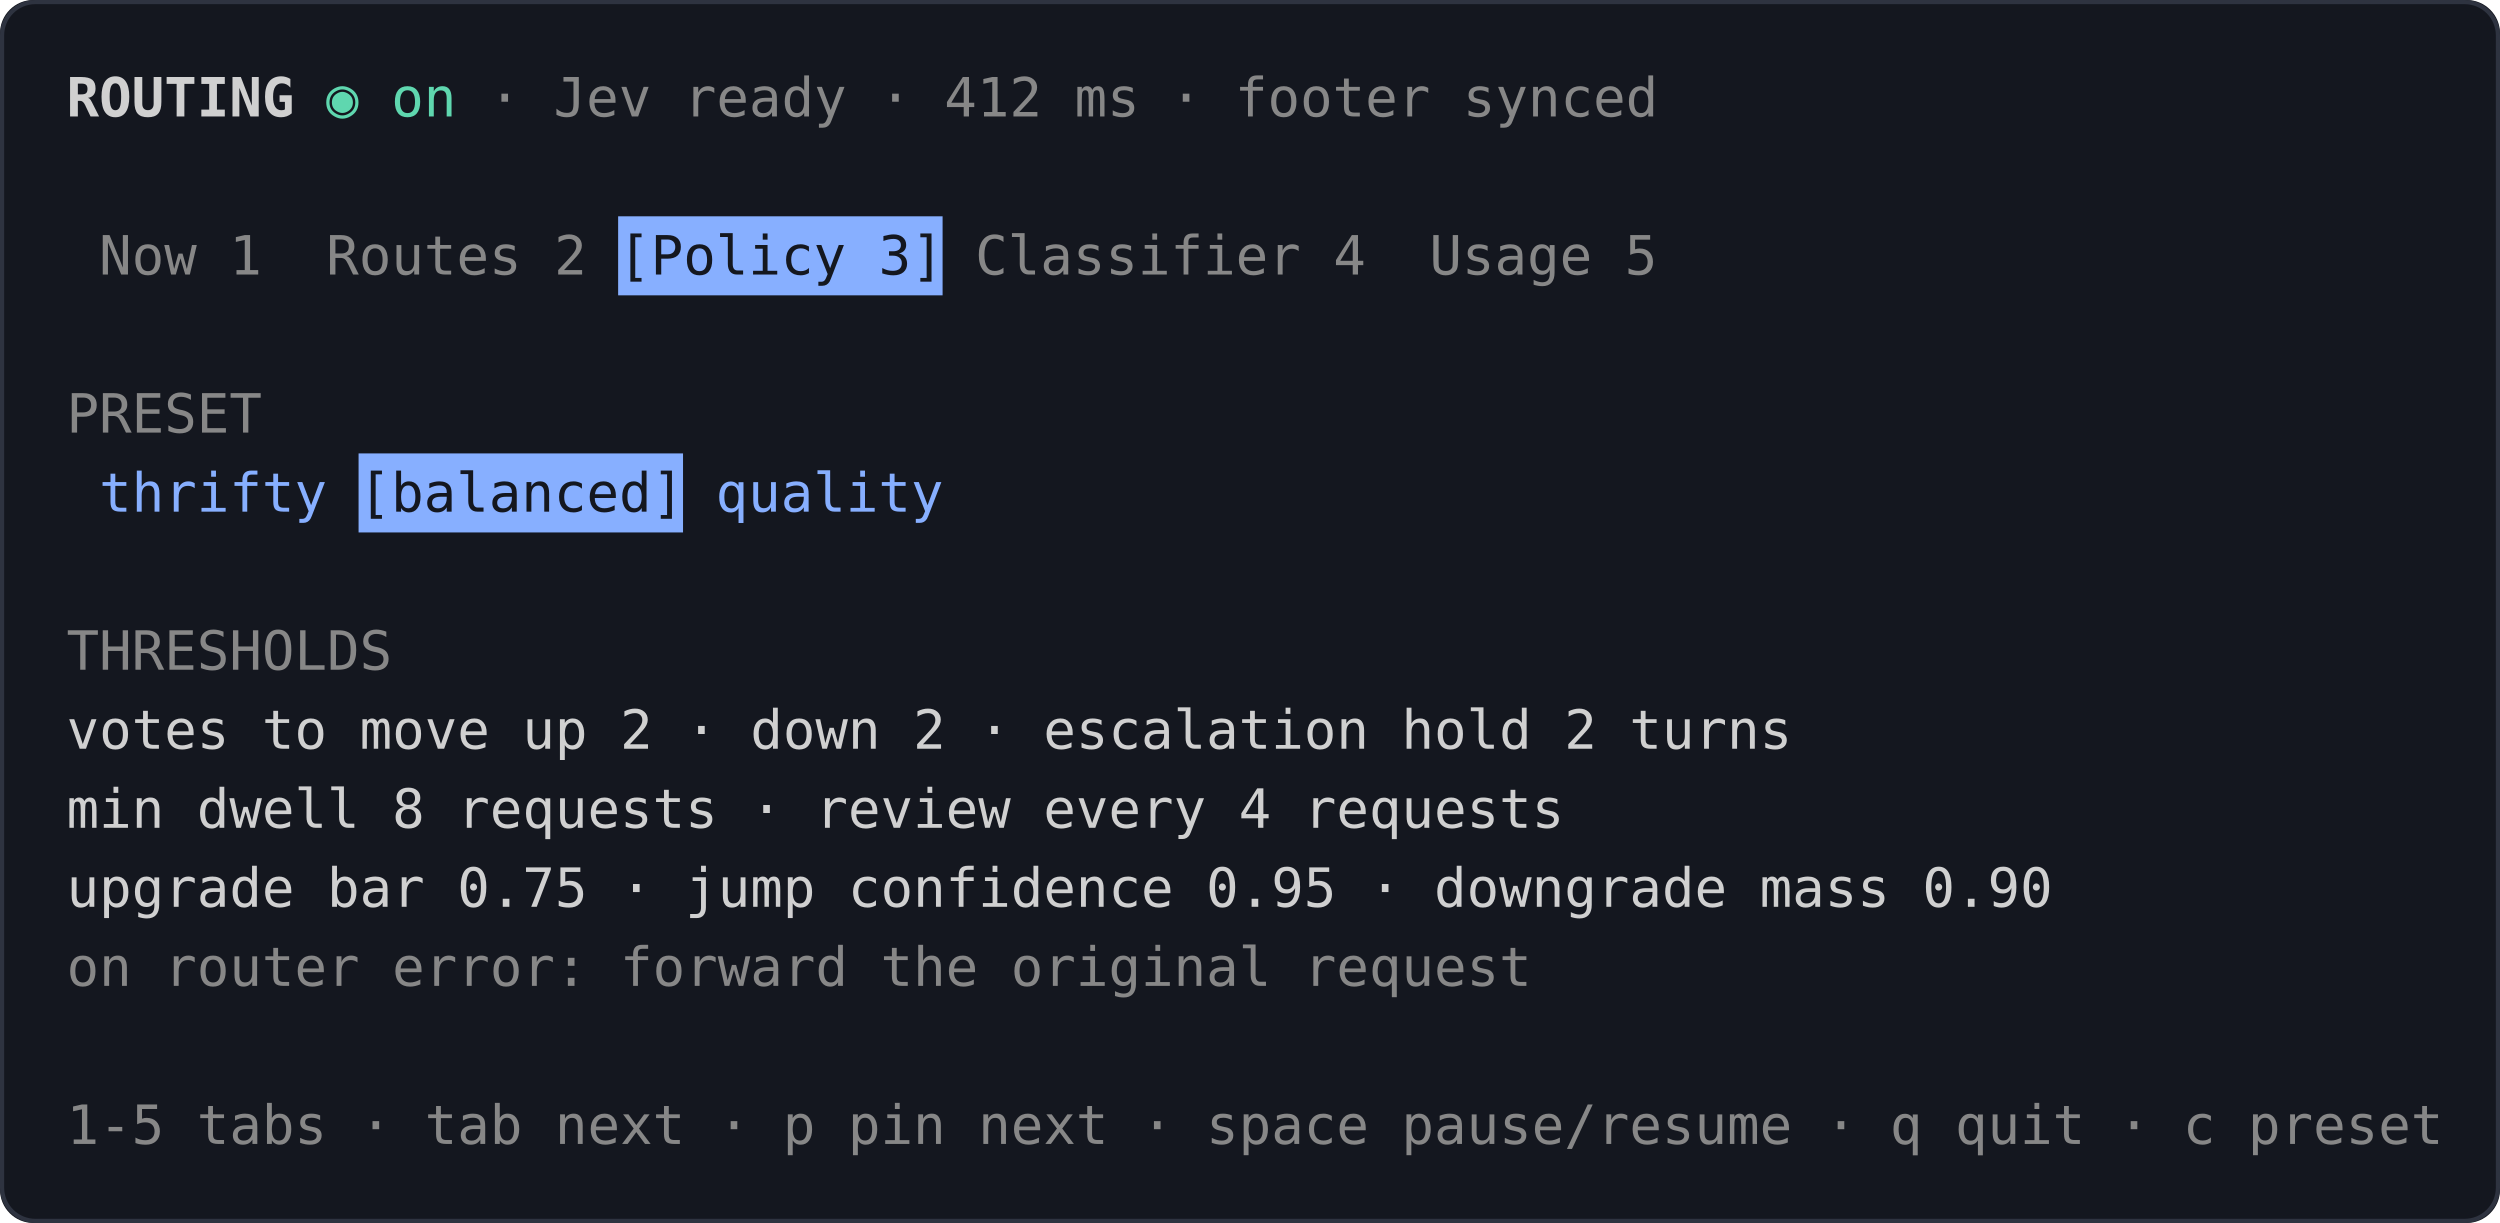
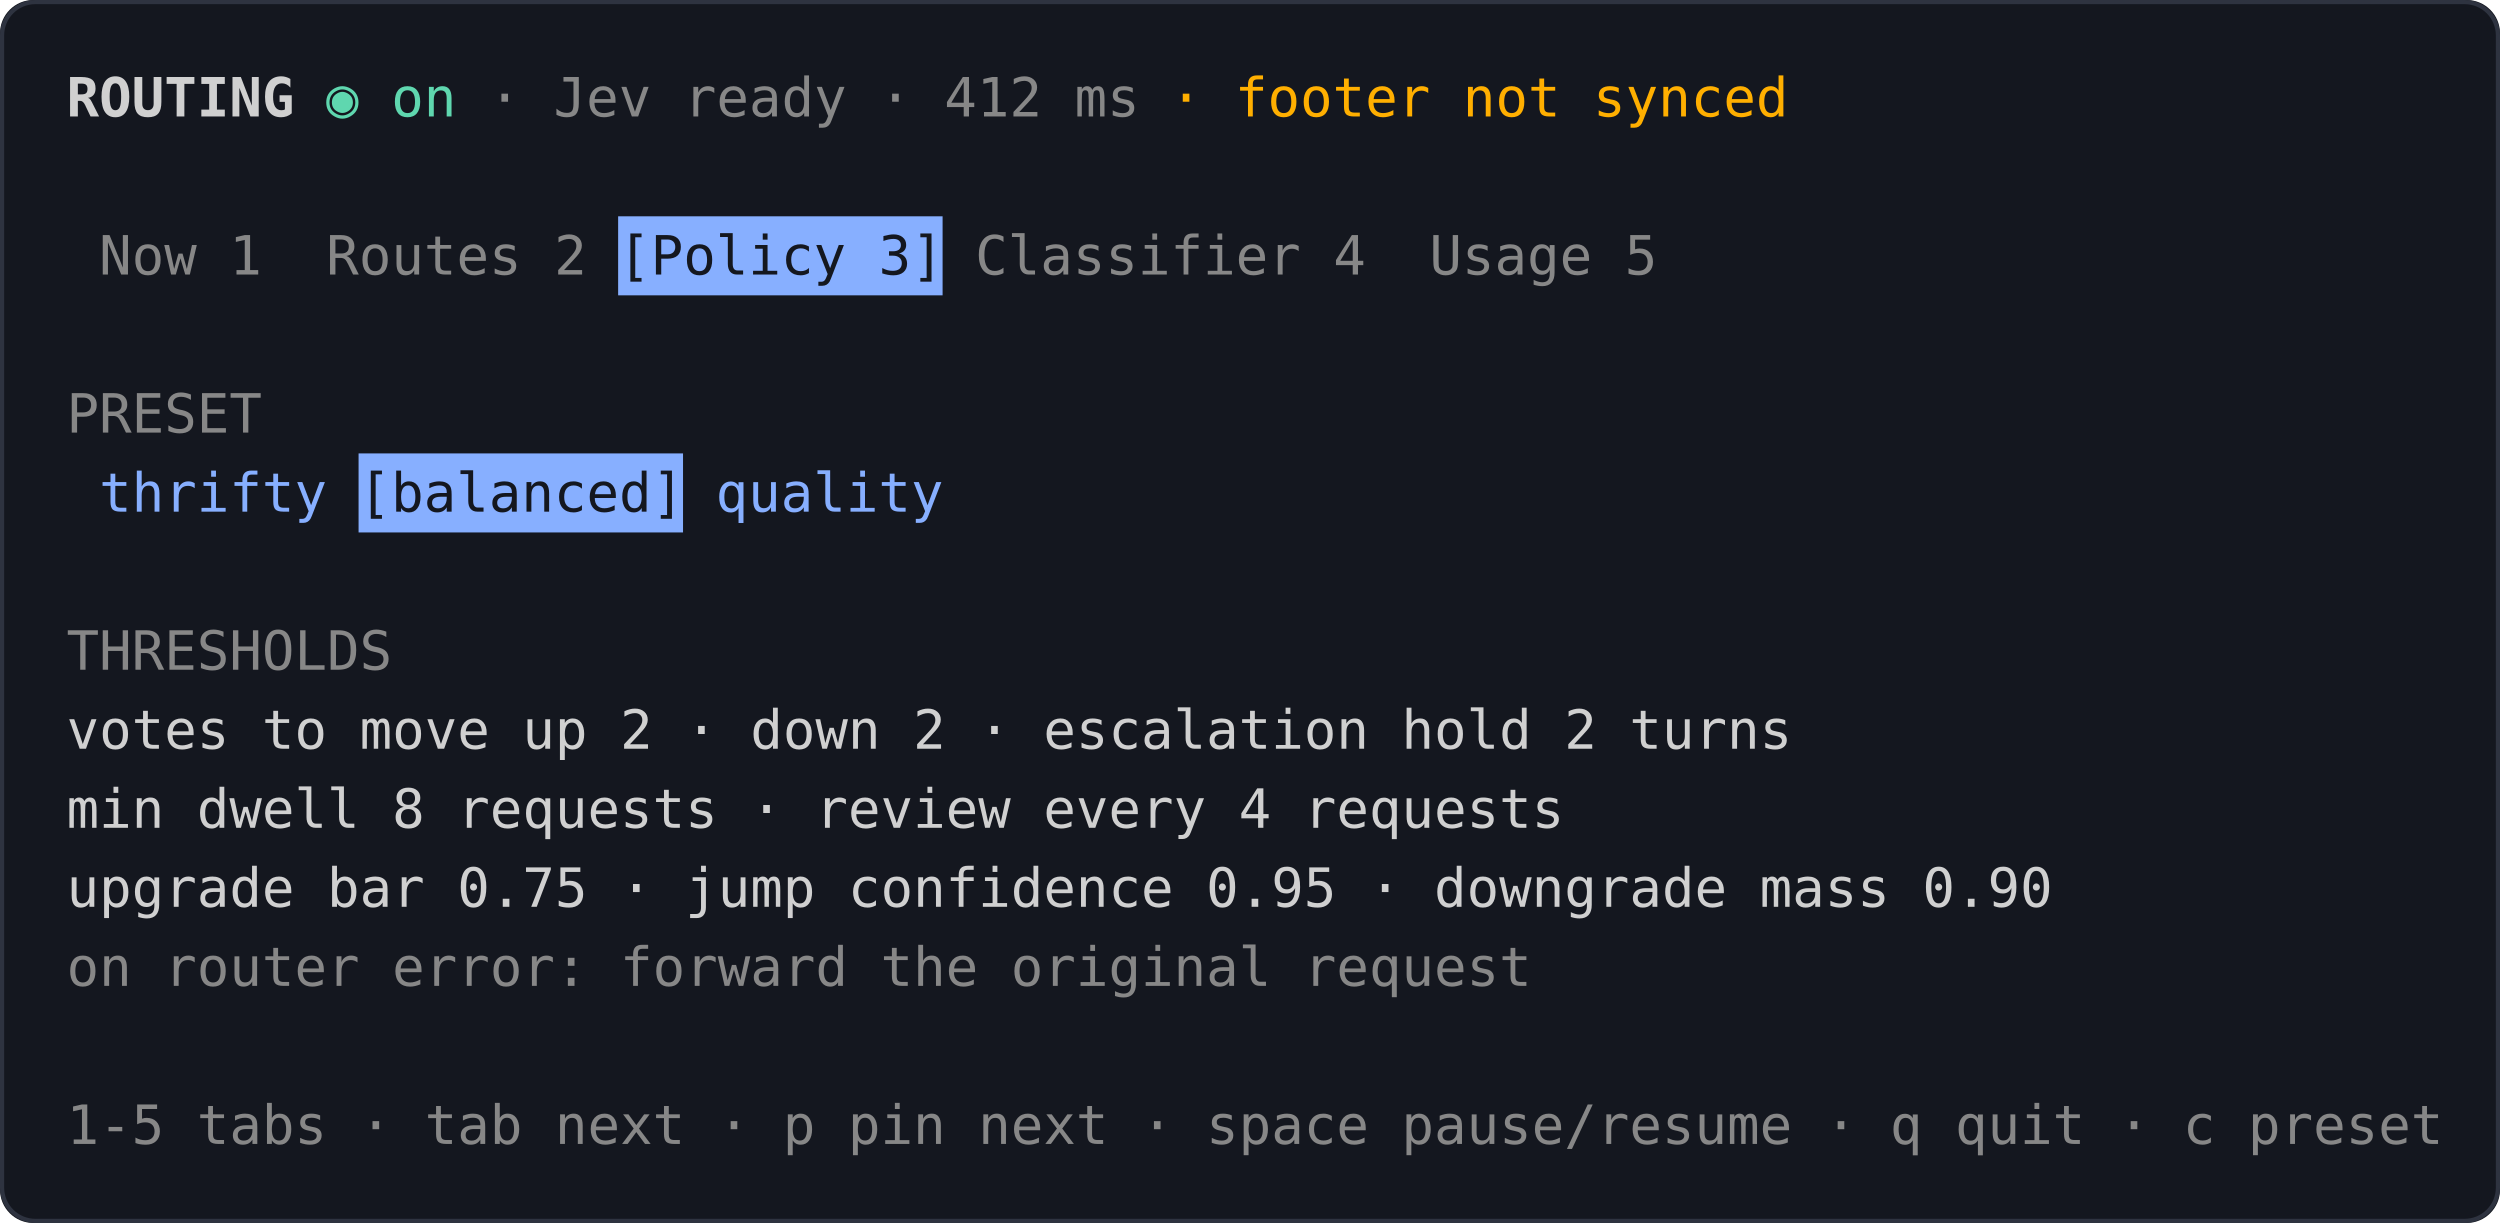
<svg xmlns="http://www.w3.org/2000/svg" viewBox="0 0 601 294" width="601" height="294" role="img" aria-labelledby="title desc">
  <style>text { font-family: ui-monospace, SFMono-Regular, Menlo, Consolas, 'DejaVu Sans Mono', monospace; font-size: 13px; }</style>
  <rect width="601" height="294" rx="8" fill="#14171f" />
  <rect x="0.5" y="0.5" width="600" height="293" rx="8" fill="none" stroke="#2e3340" />
  <text x="16.0" y="28.0" fill="#d0d0d0" font-weight="700" xml:space="preserve">ROUTING</text>
  <text x="78.4" y="28.0" fill="#5fd7af" xml:space="preserve">◉ on</text>
  <text x="109.6" y="28.0" fill="#878787" xml:space="preserve"> · Jev ready · 412 ms</text>
-   <text x="273.4" y="28.0" fill="#878787" xml:space="preserve"> · footer synced</text>
+   <text x="273.4" y="28.0" fill="#ffaf00" xml:space="preserve"> · footer not synced</text>
  <text x="16.0" y="66.0" fill="#878787" xml:space="preserve"> Now 1 </text>
  <text x="70.6" y="66.0" fill="#878787" xml:space="preserve"> Routes 2 </text>
  <rect x="148.6" y="52.0" width="78.0" height="19" fill="#87afff" />
  <text x="148.6" y="66.0" fill="#14171f" xml:space="preserve">[Policy 3]</text>
  <text x="226.6" y="66.0" fill="#878787" xml:space="preserve"> Classifier 4 </text>
  <text x="335.8" y="66.0" fill="#878787" xml:space="preserve"> Usage 5 </text>
  <text x="16.0" y="104.0" fill="#878787" xml:space="preserve">PRESET</text>
  <text x="16.0" y="123.0" fill="#87afff" xml:space="preserve"> thrifty </text>
  <rect x="86.2" y="109.0" width="78.0" height="19" fill="#87afff" />
  <text x="86.2" y="123.0" fill="#14171f" xml:space="preserve">[balanced]</text>
  <text x="164.2" y="123.0" fill="#87afff" xml:space="preserve"> quality </text>
  <text x="16.0" y="161.0" fill="#878787" xml:space="preserve">THRESHOLDS</text>
  <text x="16.0" y="180.0" fill="#d0d0d0" xml:space="preserve">votes to move up 2 · down 2 · escalation hold 2 turns</text>
  <text x="16.0" y="199.0" fill="#d0d0d0" xml:space="preserve">min dwell 8 requests · review every 4 requests</text>
  <text x="16.0" y="218.0" fill="#d0d0d0" xml:space="preserve">upgrade bar 0.75 · jump confidence 0.95 · downgrade mass 0.90</text>
  <text x="16.0" y="237.0" fill="#878787" xml:space="preserve">on router error: forward the original request</text>
  <text x="16.0" y="275.0" fill="#878787" xml:space="preserve">1-5 tabs · tab next · p pin next · space pause/resume · q quit · c preset</text>
</svg>
